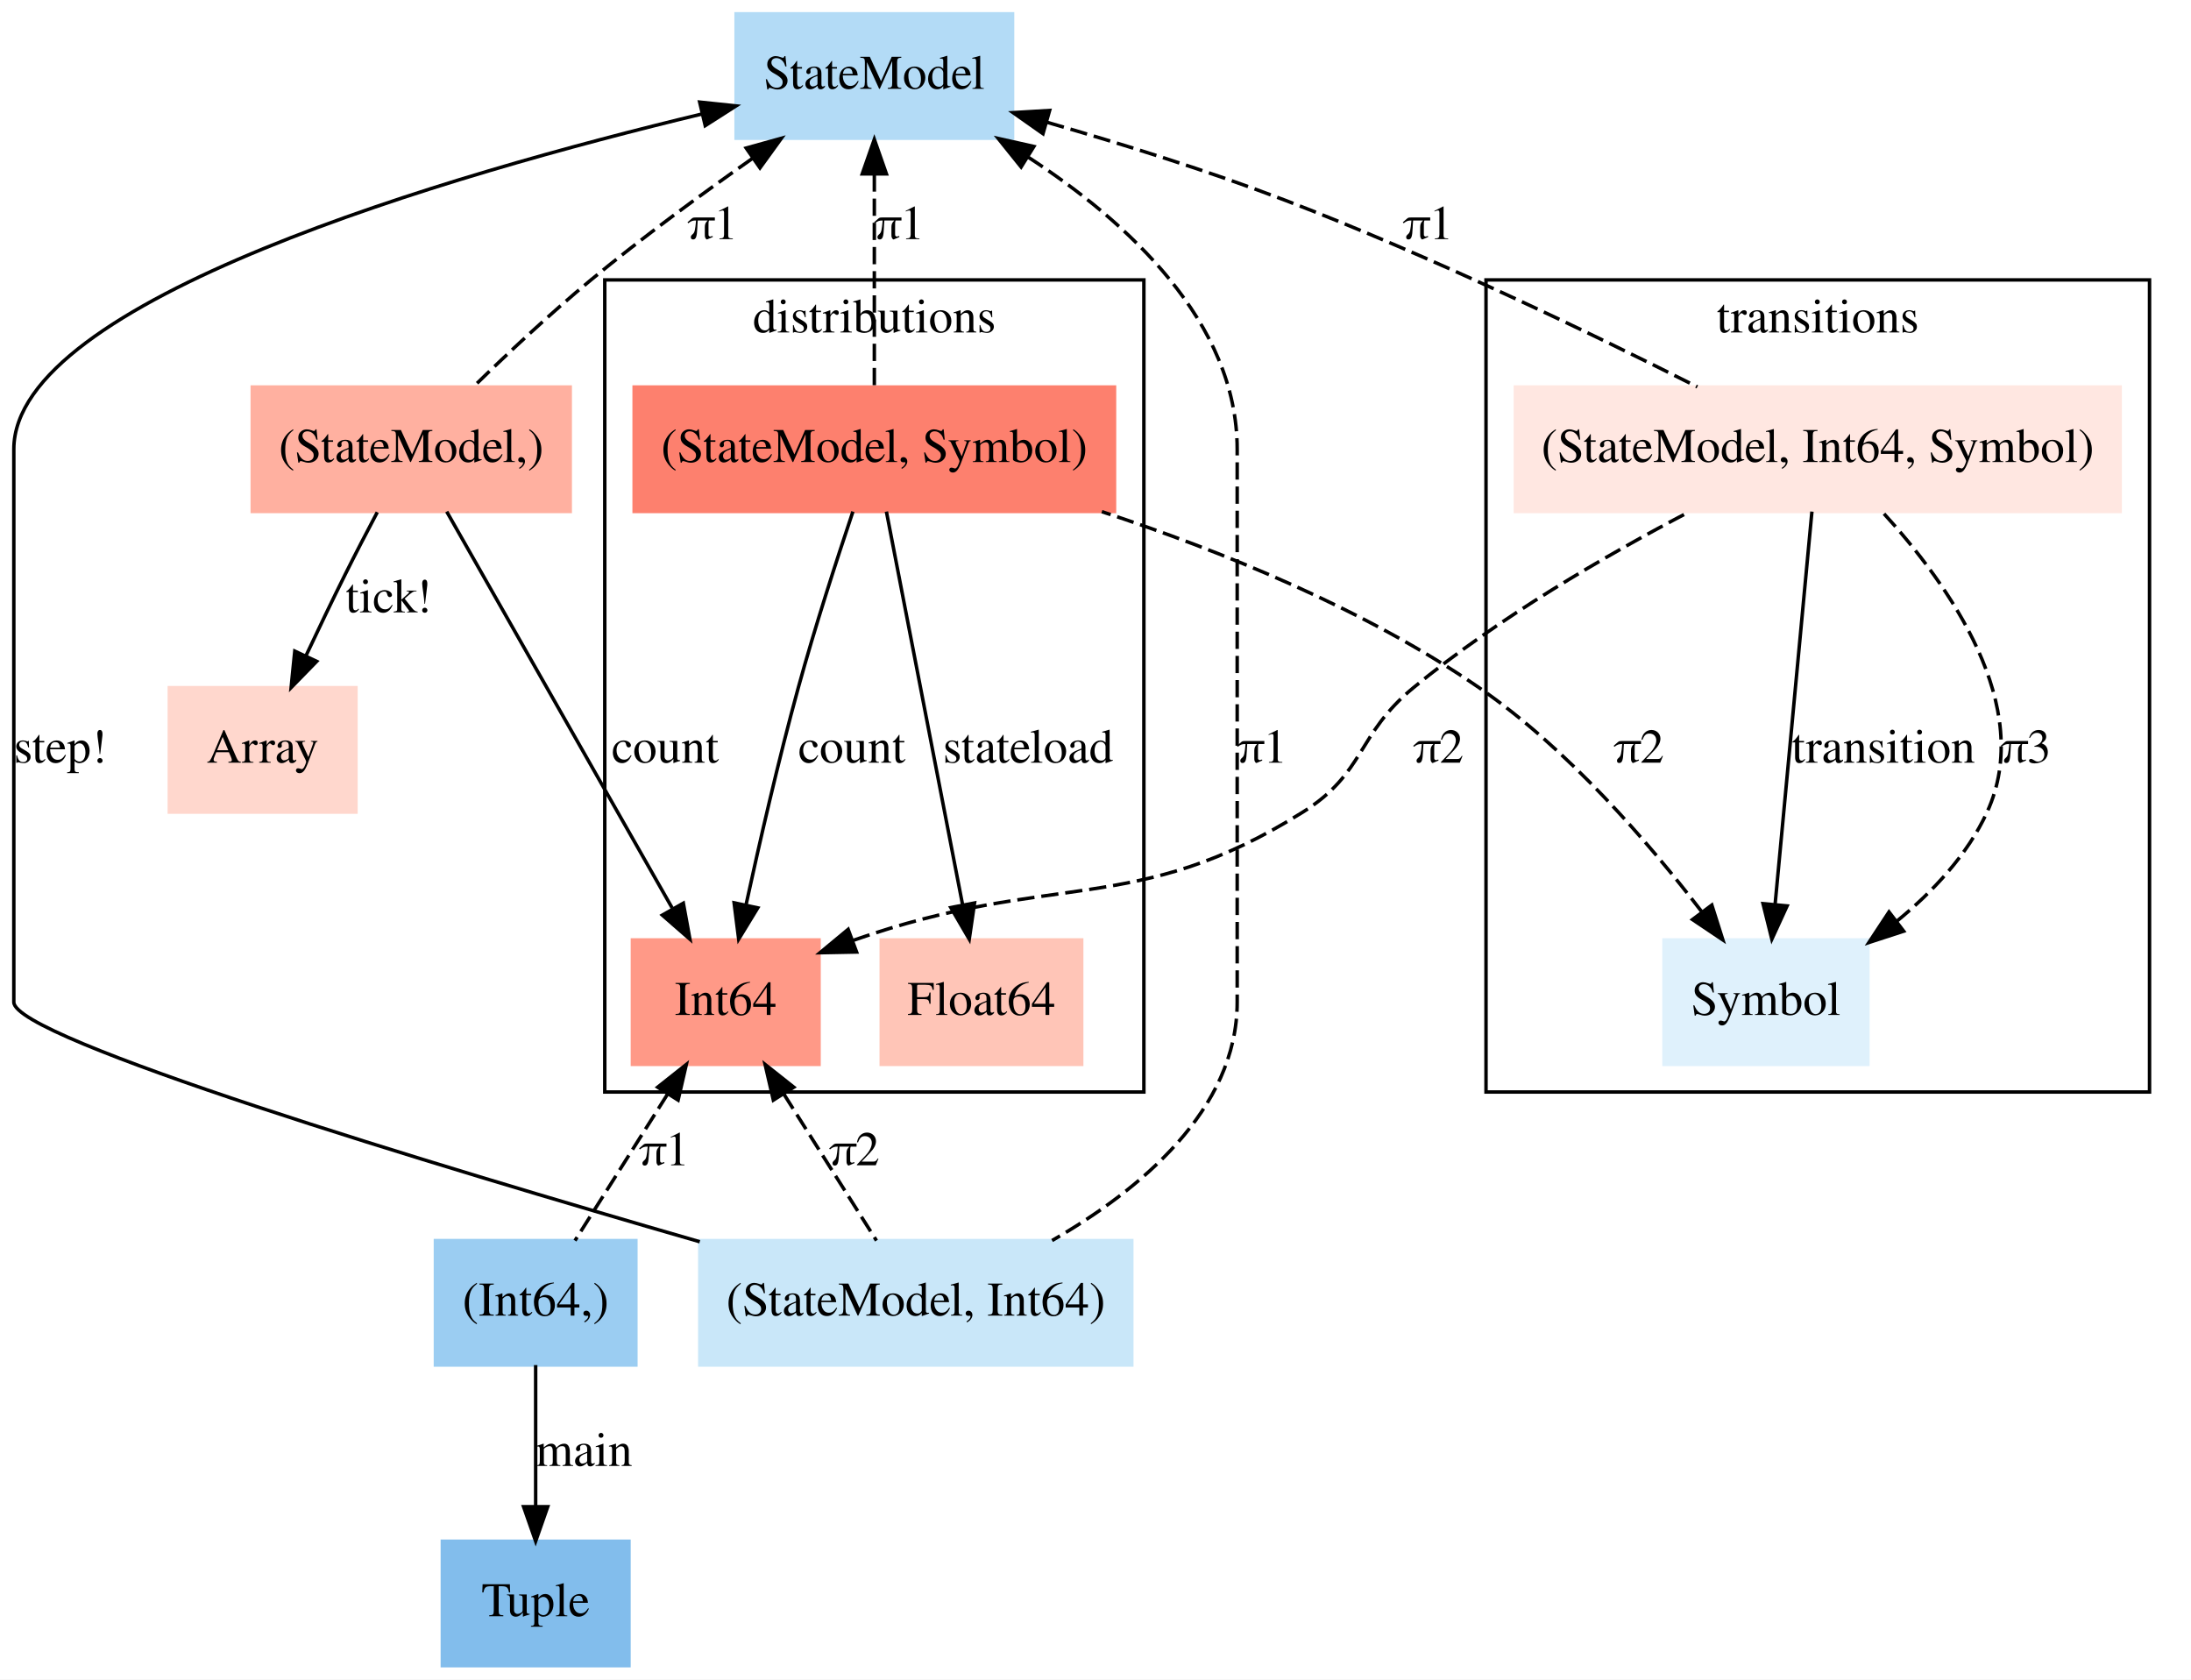
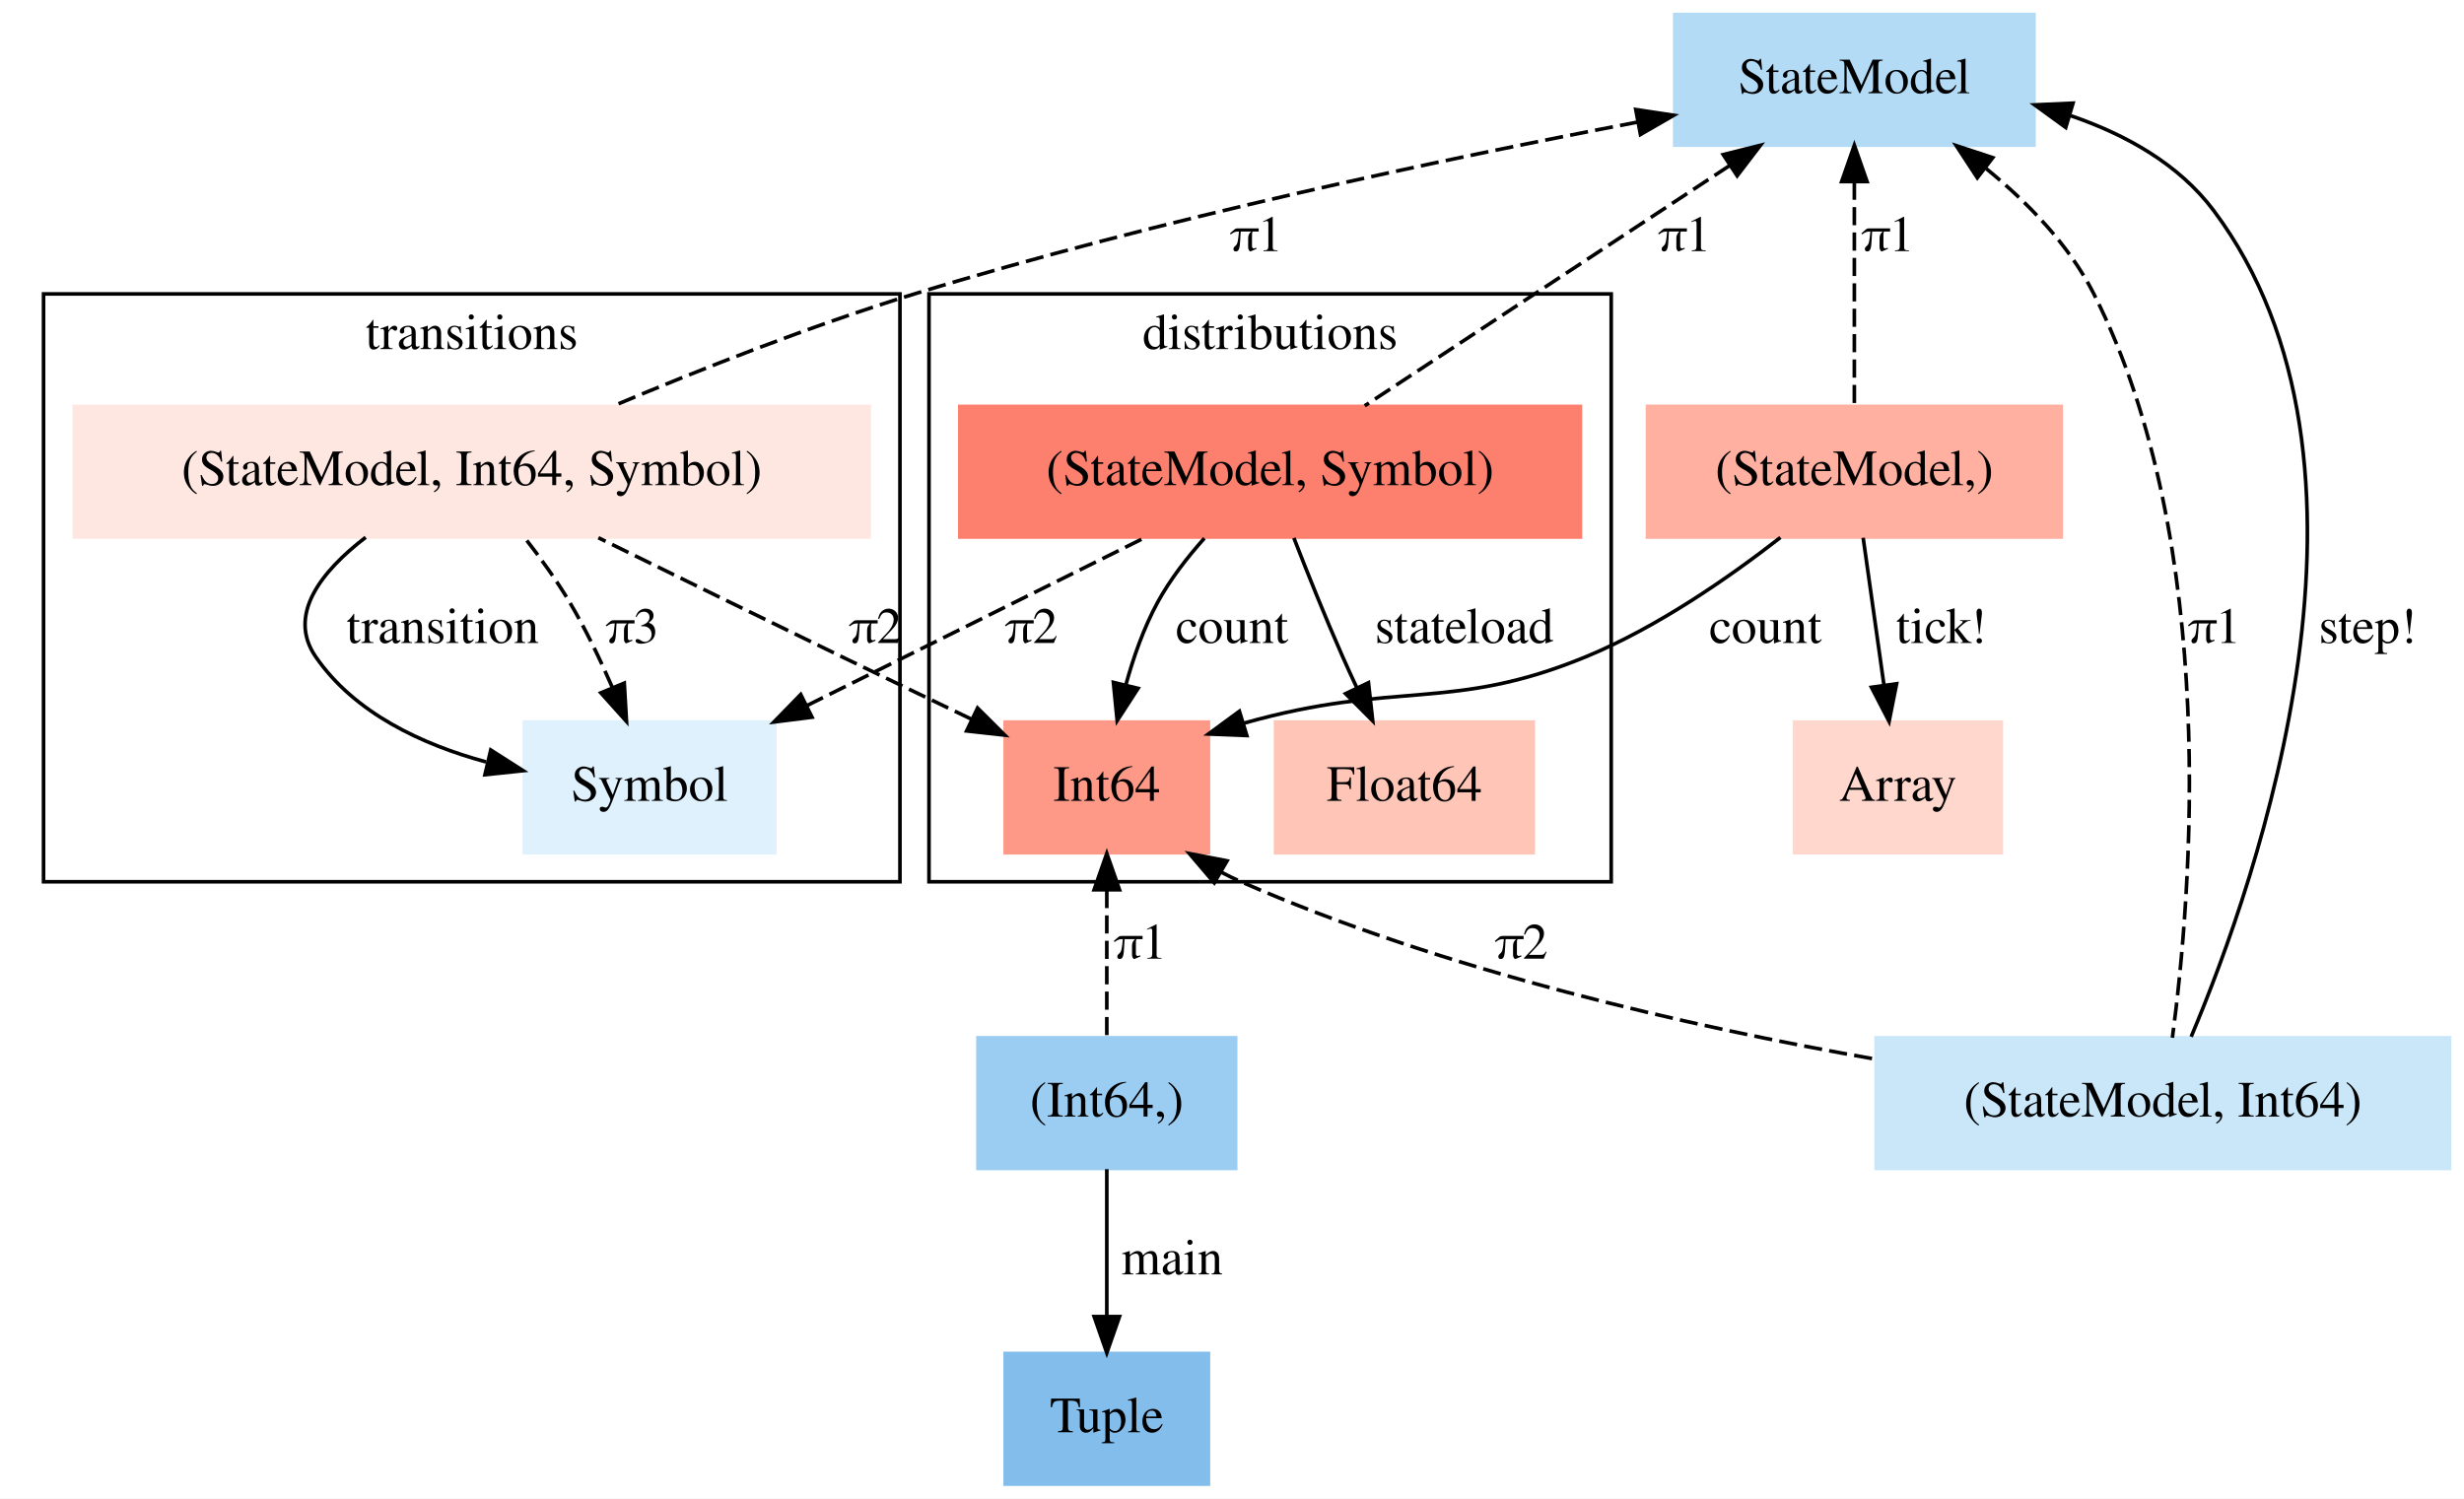
- <svg xmlns="http://www.w3.org/2000/svg" width="634pt" height="486pt" viewBox="0.00 0.00 634.00 486.00">
-   <g id="graph0" class="graph" transform="scale(1 1) rotate(0) translate(4 482)">
-     <polygon fill="#ffffff" stroke="transparent" points="-4,4 -4,-482 630,-482 630,4 -4,4" />
+ <svg xmlns="http://www.w3.org/2000/svg" width="679pt" height="413pt" viewBox="0.00 0.00 679.00 413.00">
+   <g id="graph0" class="graph" transform="scale(1 1) rotate(0) translate(4 409)">
+     <polygon fill="white" stroke="none" points="-4,4 -4,-409 675,-409 675,4 -4,4" />
    <g id="clust1" class="cluster">
-       <polygon fill="none" stroke="#000000" points="426,-166 426,-401 618,-401 618,-166 426,-166" />
-       <text text-anchor="middle" x="522" y="-385.8" font-family="Times,serif" font-size="14.00" fill="#000000">transitions</text>
+       <polygon fill="none" stroke="black" points="8,-166 8,-328 244,-328 244,-166 8,-166" />
+       <text text-anchor="middle" x="126" y="-312.8" font-family="Times,serif" font-size="14.00">transitions</text>
    </g>
    <g id="clust2" class="cluster">
-       <polygon fill="none" stroke="#000000" points="171,-166 171,-401 327,-401 327,-166 171,-166" />
-       <text text-anchor="middle" x="249" y="-385.8" font-family="Times,serif" font-size="14.00" fill="#000000">distributions</text>
+       <polygon fill="none" stroke="black" points="252,-166 252,-328 440,-328 440,-166 252,-166" />
+       <text text-anchor="middle" x="346" y="-312.8" font-family="Times,serif" font-size="14.00">distributions</text>
    </g>
    <g id="node1" class="node">
-       <polygon fill="#ffb0a0" stroke="#ffb0a0" points="161,-370 69,-370 69,-334 161,-334 161,-370" />
-       <text text-anchor="middle" x="115" y="-348.3" font-family="Times,serif" font-size="14.00" fill="#000000">(StateModel,)</text>
+       <polygon fill="#ffb0a0" stroke="#ffb0a0" points="564,-297 450,-297 450,-261 564,-261 564,-297" />
+       <text text-anchor="middle" x="507" y="-275.3" font-family="Times,serif" font-size="14.00">(StateModel,)</text>
    </g>
    <g id="node2" class="node">
-       <polygon fill="#ffd7cd" stroke="#ffd7cd" points="99,-283 45,-283 45,-247 99,-247 99,-283" />
-       <text text-anchor="middle" x="72" y="-261.3" font-family="Times,serif" font-size="14.00" fill="#000000">Array</text>
+       <polygon fill="#ffd7cd" stroke="#ffd7cd" points="547.5,-210 490.5,-210 490.5,-174 547.5,-174 547.5,-210" />
+       <text text-anchor="middle" x="519" y="-188.3" font-family="Times,serif" font-size="14.00">Array</text>
    </g>
    <g id="edge8" class="edge">
-       <path fill="none" stroke="#000000" d="M105.171,-333.769C102.172,-328.104 98.902,-321.818 96,-316 92.192,-308.365 88.193,-300.016 84.576,-292.323" />
-       <polygon fill="#000000" stroke="#000000" points="87.642,-290.616 80.242,-283.034 81.299,-293.577 87.642,-290.616" />
-       <text text-anchor="middle" x="108.5" y="-304.8" font-family="Times,serif" font-size="14.00" fill="#000000">tick!</text>
+       <path fill="none" stroke="black" d="M509.428,-260.799C511.071,-249.163 513.276,-233.548 515.155,-220.237" />
+       <polygon fill="black" stroke="black" points="518.643,-220.567 516.575,-210.175 511.712,-219.588 518.643,-220.567" />
+       <text text-anchor="middle" x="531" y="-231.8" font-family="Times,serif" font-size="14.00">tick!</text>
    </g>
    <g id="node10" class="node">
-       <polygon fill="#ff9987" stroke="#ff9987" points="233,-210 179,-210 179,-174 233,-174 233,-210" />
-       <text text-anchor="middle" x="206" y="-188.3" font-family="Times,serif" font-size="14.00" fill="#000000">Int64</text>
+       <polygon fill="#ff9987" stroke="#ff9987" points="329,-210 273,-210 273,-174 329,-174 329,-210" />
+       <text text-anchor="middle" x="301" y="-188.3" font-family="Times,serif" font-size="14.00">Int64</text>
    </g>
    <g id="edge7" class="edge">
-       <path fill="none" stroke="#000000" d="M125.262,-333.957C141.169,-305.989 171.882,-251.988 190.501,-219.25" />
-       <polygon fill="#000000" stroke="#000000" points="193.734,-220.645 195.636,-210.223 187.65,-217.185 193.734,-220.645" />
-       <text text-anchor="middle" x="188.5" y="-261.3" font-family="Times,serif" font-size="14.00" fill="#000000">count</text>
+       <path fill="none" stroke="black" d="M486.628,-260.877C472.453,-249.841 452.641,-236.09 433,-228 395.982,-212.752 381.016,-221.634 338.762,-209.701" />
+       <polygon fill="black" stroke="black" points="339.587,-206.293 329,-206.72 337.542,-212.988 339.587,-206.293" />
+       <text text-anchor="middle" x="482.5" y="-231.8" font-family="Times,serif" font-size="14.00">count</text>
    </g>
    <g id="node3" class="node">
-       <polygon fill="#c9e7f9" stroke="#c9e7f9" points="323.5,-123 198.5,-123 198.5,-87 323.5,-87 323.5,-123" />
-       <text text-anchor="middle" x="261" y="-101.3" font-family="Times,serif" font-size="14.00" fill="#000000">(StateModel, Int64)</text>
+       <polygon fill="#c9e7f9" stroke="#c9e7f9" points="671,-123 513,-123 513,-87 671,-87 671,-123" />
+       <text text-anchor="middle" x="592" y="-101.3" font-family="Times,serif" font-size="14.00">(StateModel, Int64)</text>
    </g>
    <g id="node4" class="node">
-       <polygon fill="#b3dbf6" stroke="#b3dbf6" points="289,-478 209,-478 209,-442 289,-442 289,-478" />
-       <text text-anchor="middle" x="249" y="-456.3" font-family="Times,serif" font-size="14.00" fill="#000000">StateModel</text>
+       <polygon fill="#b3dbf6" stroke="#b3dbf6" points="556.5,-405 457.5,-405 457.5,-369 556.5,-369 556.5,-405" />
+       <text text-anchor="middle" x="507" y="-383.3" font-family="Times,serif" font-size="14.00">StateModel</text>
    </g>
    <g id="edge11" class="edge">
-       <path fill="none" stroke="#000000" d="M198.484,-122.671C121.269,-144.943 0,-181.582 0,-192 0,-352 0,-352 0,-352 0,-394.978 126.434,-431.545 199.114,-449.014" />
-       <polygon fill="#000000" stroke="#000000" points="198.457,-452.455 208.994,-451.351 200.068,-445.643 198.457,-452.455" />
-       <text text-anchor="middle" x="13.5" y="-261.3" font-family="Times,serif" font-size="14.00" fill="#000000">step!</text>
+       <path fill="none" stroke="black" d="M599.816,-123.292C618.091,-166.61 658.257,-281.286 606,-351 596.403,-363.803 581.749,-371.942 566.633,-377.109" />
+       <polygon fill="black" stroke="black" points="565.255,-373.868 556.682,-380.094 567.266,-380.573 565.255,-373.868" />
+       <text text-anchor="middle" x="648.5" y="-231.8" font-family="Times,serif" font-size="14.00">step!</text>
    </g>
    <g id="edge13" class="edge">
-       <path fill="none" stroke="#000000" stroke-dasharray="5,2" d="M213.731,-436.157C198.961,-425.782 181.816,-413.221 167,-401 155.326,-391.37 142.969,-379.791 133.231,-370.306" />
-       <polygon fill="#000000" stroke="#000000" points="211.911,-439.154 222.118,-441.993 215.909,-433.408 211.911,-439.154" />
-       <text text-anchor="middle" x="202.5" y="-412.8" font-family="Times,serif" font-size="14.00" fill="#000000">π1</text>
+       <path fill="none" stroke="black" stroke-dasharray="5,2" d="M507,-358.931C507,-339.554 507,-314.042 507,-297.341" />
+       <polygon fill="black" stroke="black" points="503.5,-358.969 507,-368.969 510.5,-358.969 503.5,-358.969" />
+       <text text-anchor="middle" x="516.5" y="-339.8" font-family="Times,serif" font-size="14.00">π1</text>
    </g>
    <g id="edge15" class="edge">
-       <path fill="none" stroke="#000000" stroke-dasharray="5,2" d="M293.577,-436.49C322.183,-417.858 354,-388.852 354,-352 354,-352 354,-352 354,-192 354,-160.826 325.788,-137.6 300.44,-123.023" />
-       <polygon fill="#000000" stroke="#000000" points="291.476,-433.675 284.841,-441.936 295.179,-439.615 291.476,-433.675" />
-       <text text-anchor="middle" x="361.5" y="-261.3" font-family="Times,serif" font-size="14.00" fill="#000000">π1</text>
+       <path fill="none" stroke="black" stroke-dasharray="5,2" d="M543.35,-362.517C554.786,-353.203 566.195,-341.477 573,-328 607.959,-258.767 599.813,-161.805 594.638,-123.016" />
+       <polygon fill="black" stroke="black" points="540.885,-359.997 535.085,-368.863 545.148,-365.55 540.885,-359.997" />
+       <text text-anchor="middle" x="606.5" y="-231.8" font-family="Times,serif" font-size="14.00">π1</text>
    </g>
    <g id="node7" class="node">
-       <polygon fill="#ffe7e1" stroke="#ffe7e1" points="609.5,-370 434.5,-370 434.5,-334 609.5,-334 609.5,-370" />
-       <text text-anchor="middle" x="522" y="-348.3" font-family="Times,serif" font-size="14.00" fill="#000000">(StateModel, Int64, Symbol)</text>
+       <polygon fill="#ffe7e1" stroke="#ffe7e1" points="235.5,-297 16.5,-297 16.5,-261 235.5,-261 235.5,-297" />
+       <text text-anchor="middle" x="126" y="-275.3" font-family="Times,serif" font-size="14.00">(StateModel, Int64, Symbol)</text>
    </g>
    <g id="edge14" class="edge">
-       <path fill="none" stroke="#000000" stroke-dasharray="5,2" d="M299.04,-446.594C320.508,-440.399 345.725,-432.526 368,-424 409.897,-407.964 456.332,-385.588 487.146,-370.054" />
-       <polygon fill="#000000" stroke="#000000" points="297.809,-443.305 289.148,-449.407 299.724,-450.038 297.809,-443.305" />
-       <text text-anchor="middle" x="409.5" y="-412.8" font-family="Times,serif" font-size="14.00" fill="#000000">π1</text>
+       <path fill="none" stroke="black" stroke-dasharray="5,2" d="M447.338,-375.36C394.399,-365.277 315.253,-348.625 248,-328 219.602,-319.291 188.454,-306.988 164.739,-297.018" />
+       <polygon fill="black" stroke="black" points="446.762,-378.813 457.237,-377.227 448.059,-371.934 446.762,-378.813" />
+       <text text-anchor="middle" x="342.5" y="-339.8" font-family="Times,serif" font-size="14.00">π1</text>
    </g>
    <g id="node9" class="node">
-       <polygon fill="#fd806e" stroke="#fd806e" points="318.5,-370 179.5,-370 179.5,-334 318.5,-334 318.5,-370" />
-       <text text-anchor="middle" x="249" y="-348.3" font-family="Times,serif" font-size="14.00" fill="#000000">(StateModel, Symbol)</text>
+       <polygon fill="#fd806e" stroke="#fd806e" points="431.5,-297 260.5,-297 260.5,-261 431.5,-261 431.5,-297" />
+       <text text-anchor="middle" x="346" y="-275.3" font-family="Times,serif" font-size="14.00">(StateModel, Symbol)</text>
    </g>
    <g id="edge12" class="edge">
-       <path fill="none" stroke="#000000" stroke-dasharray="5,2" d="M249,-431.54C249,-412.06 249,-386.818 249,-370.05" />
-       <polygon fill="#000000" stroke="#000000" points="245.5,-431.679 249,-441.679 252.5,-431.679 245.5,-431.679" />
-       <text text-anchor="middle" x="256.5" y="-412.8" font-family="Times,serif" font-size="14.00" fill="#000000">π1</text>
+       <path fill="none" stroke="black" stroke-dasharray="5,2" d="M472.624,-363.367C442.514,-343.544 399.413,-315.166 372.07,-297.164" />
+       <polygon fill="black" stroke="black" points="470.856,-366.394 481.133,-368.969 474.705,-360.547 470.856,-366.394" />
+       <text text-anchor="middle" x="460.5" y="-339.8" font-family="Times,serif" font-size="14.00">π1</text>
    </g>
    <g id="node5" class="node">
-       <polygon fill="#9bcdf2" stroke="#9bcdf2" points="180,-123 122,-123 122,-87 180,-87 180,-123" />
-       <text text-anchor="middle" x="151" y="-101.3" font-family="Times,serif" font-size="14.00" fill="#000000">(Int64,)</text>
+       <polygon fill="#9bcdf2" stroke="#9bcdf2" points="336.5,-123 265.5,-123 265.5,-87 336.5,-87 336.5,-123" />
+       <text text-anchor="middle" x="301" y="-101.3" font-family="Times,serif" font-size="14.00">(Int64,)</text>
    </g>
    <g id="node6" class="node">
-       <polygon fill="#82bdec" stroke="#82bdec" points="178,-36 124,-36 124,0 178,0 178,-36" />
-       <text text-anchor="middle" x="151" y="-14.3" font-family="Times,serif" font-size="14.00" fill="#000000">Tuple</text>
+       <polygon fill="#82bdec" stroke="#82bdec" points="329,-36 273,-36 273,-0 329,-0 329,-36" />
+       <text text-anchor="middle" x="301" y="-14.3" font-family="Times,serif" font-size="14.00">Tuple</text>
    </g>
    <g id="edge16" class="edge">
-       <path fill="none" stroke="#000000" d="M151,-86.974C151,-75.192 151,-59.561 151,-46.158" />
-       <polygon fill="#000000" stroke="#000000" points="154.5,-46.003 151,-36.003 147.5,-46.003 154.5,-46.003" />
-       <text text-anchor="middle" x="165" y="-57.8" font-family="Times,serif" font-size="14.00" fill="#000000">main</text>
+       <path fill="none" stroke="black" d="M301,-86.799C301,-75.163 301,-59.548 301,-46.237" />
+       <polygon fill="black" stroke="black" points="304.5,-46.175 301,-36.175 297.5,-46.175 304.5,-46.175" />
+       <text text-anchor="middle" x="319" y="-57.8" font-family="Times,serif" font-size="14.00">main</text>
    </g>
    <g id="node8" class="node">
-       <polygon fill="#dff1fc" stroke="#dff1fc" points="536.5,-210 477.5,-210 477.5,-174 536.5,-174 536.5,-210" />
-       <text text-anchor="middle" x="507" y="-188.3" font-family="Times,serif" font-size="14.00" fill="#000000">Symbol</text>
+       <polygon fill="#dff1fc" stroke="#dff1fc" points="209.5,-210 140.5,-210 140.5,-174 209.5,-174 209.5,-210" />
+       <text text-anchor="middle" x="175" y="-188.3" font-family="Times,serif" font-size="14.00">Symbol</text>
    </g>
    <g id="edge1" class="edge">
-       <path fill="none" stroke="#000000" d="M520.308,-333.957C517.72,-306.349 512.754,-253.375 509.674,-220.525" />
-       <polygon fill="#000000" stroke="#000000" points="513.127,-219.852 508.708,-210.223 506.157,-220.506 513.127,-219.852" />
-       <text text-anchor="middle" x="541" y="-261.3" font-family="Times,serif" font-size="14.00" fill="#000000">transition</text>
+       <path fill="none" stroke="black" d="M96.768,-260.924C84.621,-251.589 75.006,-239.594 83,-228 93.704,-212.476 112.273,-203.832 129.938,-199.021" />
+       <polygon fill="black" stroke="black" points="131.238,-202.31 140.168,-196.609 129.632,-195.497 131.238,-202.31" />
+       <text text-anchor="middle" x="118" y="-231.8" font-family="Times,serif" font-size="14.00">transition</text>
    </g>
    <g id="edge10" class="edge">
-       <path fill="none" stroke="#000000" stroke-dasharray="5,2" d="M544.804,-215.374C555.263,-223.92 565.3,-234.587 571,-247 585.018,-277.53 559.895,-312.911 540.732,-333.822" />
-       <polygon fill="#000000" stroke="#000000" points="546.862,-212.542 536.789,-209.259 542.616,-218.107 546.862,-212.542" />
-       <text text-anchor="middle" x="582.5" y="-261.3" font-family="Times,serif" font-size="14.00" fill="#000000">π3</text>
+       <path fill="none" stroke="black" stroke-dasharray="5,2" d="M164.742,-219.548C161.37,-227.302 157.357,-235.661 153,-243 149.396,-249.071 144.895,-255.299 140.607,-260.786" />
+       <polygon fill="black" stroke="black" points="168.033,-220.749 168.648,-210.172 161.572,-218.057 168.033,-220.749" />
+       <text text-anchor="middle" x="170.5" y="-231.8" font-family="Times,serif" font-size="14.00">π3</text>
    </g>
    <g id="edge9" class="edge">
-       <path fill="none" stroke="#000000" stroke-dasharray="5,2" d="M488.474,-218.101C473.127,-238.13 449.727,-265.268 424,-283 390.925,-305.796 349.234,-322.615 314.842,-333.938" />
-       <polygon fill="#000000" stroke="#000000" points="491.347,-220.103 494.541,-210.001 485.745,-215.906 491.347,-220.103" />
-       <text text-anchor="middle" x="470.5" y="-261.3" font-family="Times,serif" font-size="14.00" fill="#000000">π2</text>
+       <path fill="none" stroke="black" stroke-dasharray="5,2" d="M218.301,-214.524C247.143,-228.861 284.537,-247.448 311.396,-260.799" />
+       <polygon fill="black" stroke="black" points="219.773,-211.347 209.261,-210.03 216.658,-217.616 219.773,-211.347" />
+       <text text-anchor="middle" x="280.5" y="-231.8" font-family="Times,serif" font-size="14.00">π2</text>
    </g>
    <g id="edge2" class="edge">
-       <path fill="none" stroke="#000000" d="M242.802,-333.961C238.152,-320.11 231.79,-300.461 227,-283 221.263,-262.087 215.789,-238.186 211.868,-220.129" />
-       <polygon fill="#000000" stroke="#000000" points="215.267,-219.283 209.749,-210.238 208.422,-220.75 215.267,-219.283" />
-       <text text-anchor="middle" x="242.5" y="-261.3" font-family="Times,serif" font-size="14.00" fill="#000000">count</text>
+       <path fill="none" stroke="black" d="M327.887,-260.668C323.149,-255.368 318.418,-249.272 315,-243 311.204,-236.034 308.364,-227.949 306.27,-220.338" />
+       <polygon fill="black" stroke="black" points="309.619,-219.294 303.859,-210.401 302.816,-220.944 309.619,-219.294" />
+       <text text-anchor="middle" x="335.5" y="-231.8" font-family="Times,serif" font-size="14.00">count</text>
    </g>
    <g id="node11" class="node">
-       <polygon fill="#ffc5b7" stroke="#ffc5b7" points="309,-210 251,-210 251,-174 309,-174 309,-210" />
-       <text text-anchor="middle" x="280" y="-188.3" font-family="Times,serif" font-size="14.00" fill="#000000">Float64</text>
+       <polygon fill="#ffc5b7" stroke="#ffc5b7" points="418.5,-210 347.5,-210 347.5,-174 418.5,-174 418.5,-210" />
+       <text text-anchor="middle" x="383" y="-188.3" font-family="Times,serif" font-size="14.00">Float64</text>
    </g>
    <g id="edge3" class="edge">
-       <path fill="none" stroke="#000000" d="M252.496,-333.957C257.868,-306.229 268.198,-252.913 274.556,-220.098" />
-       <polygon fill="#000000" stroke="#000000" points="278.003,-220.706 276.469,-210.223 271.131,-219.374 278.003,-220.706" />
-       <text text-anchor="middle" x="293.5" y="-261.3" font-family="Times,serif" font-size="14.00" fill="#000000">stateload</text>
+       <path fill="none" stroke="black" d="M352.549,-260.749C356.317,-251.055 361.236,-238.774 366,-228 367.244,-225.187 368.583,-222.267 369.944,-219.368" />
+       <polygon fill="black" stroke="black" points="373.109,-220.862 374.278,-210.332 366.798,-217.835 373.109,-220.862" />
+       <text text-anchor="middle" x="399.5" y="-231.8" font-family="Times,serif" font-size="14.00">stateload</text>
    </g>
    <g id="edge5" class="edge">
-       <path fill="none" stroke="#000000" stroke-dasharray="5,2" d="M222.818,-165.398C231.506,-151.654 241.879,-135.246 249.619,-123.003" />
-       <polygon fill="#000000" stroke="#000000" points="219.781,-163.651 217.396,-173.974 225.698,-167.391 219.781,-163.651" />
-       <text text-anchor="middle" x="243.5" y="-144.8" font-family="Times,serif" font-size="14.00" fill="#000000">π2</text>
+       <path fill="none" stroke="black" stroke-dasharray="5,2" d="M332.568,-168.625C334.372,-167.677 336.189,-166.794 338,-166 394.024,-141.444 461.596,-126.101 512.956,-117.084" />
+       <polygon fill="black" stroke="black" points="330.614,-165.713 323.743,-173.779 334.144,-171.758 330.614,-165.713" />
+       <text text-anchor="middle" x="415.5" y="-144.8" font-family="Times,serif" font-size="14.00">π2</text>
    </g>
    <g id="edge6" class="edge">
-       <path fill="none" stroke="#000000" stroke-dasharray="5,2" d="M189.182,-165.398C180.494,-151.654 170.121,-135.246 162.381,-123.003" />
-       <polygon fill="#000000" stroke="#000000" points="186.302,-167.391 194.604,-173.974 192.219,-163.651 186.302,-167.391" />
-       <text text-anchor="middle" x="188.5" y="-144.8" font-family="Times,serif" font-size="14.00" fill="#000000">π1</text>
+       <path fill="none" stroke="black" stroke-dasharray="5,2" d="M301,-163.734C301,-150.419 301,-134.806 301,-123.175" />
+       <polygon fill="black" stroke="black" points="297.5,-163.799 301,-173.799 304.5,-163.799 297.5,-163.799" />
+       <text text-anchor="middle" x="310.5" y="-144.8" font-family="Times,serif" font-size="14.00">π1</text>
    </g>
    <g id="edge4" class="edge">
-       <path fill="none" stroke="#000000" stroke-dasharray="5,2" d="M242.886,-209.878C300.858,-230.25 324.335,-216.509 373,-247 391.141,-258.366 388.469,-269.398 405,-283 429.583,-303.228 460.776,-321.31 484.77,-333.884" />
-       <polygon fill="#000000" stroke="#000000" points="243.869,-206.509 233.276,-206.303 241.429,-213.07 243.869,-206.509" />
-       <text text-anchor="middle" x="412.5" y="-261.3" font-family="Times,serif" font-size="14.00" fill="#000000">π2</text>
+       <path fill="none" stroke="black" stroke-dasharray="5,2" d="M263.61,-210.85C252.172,-216.331 239.56,-222.395 228,-228 205.64,-238.84 180.581,-251.122 160.897,-260.8" />
+       <polygon fill="black" stroke="black" points="265.385,-213.88 272.894,-206.405 262.363,-207.567 265.385,-213.88" />
+       <text text-anchor="middle" x="237.5" y="-231.8" font-family="Times,serif" font-size="14.00">π2</text>
    </g>
  </g>
</svg>
